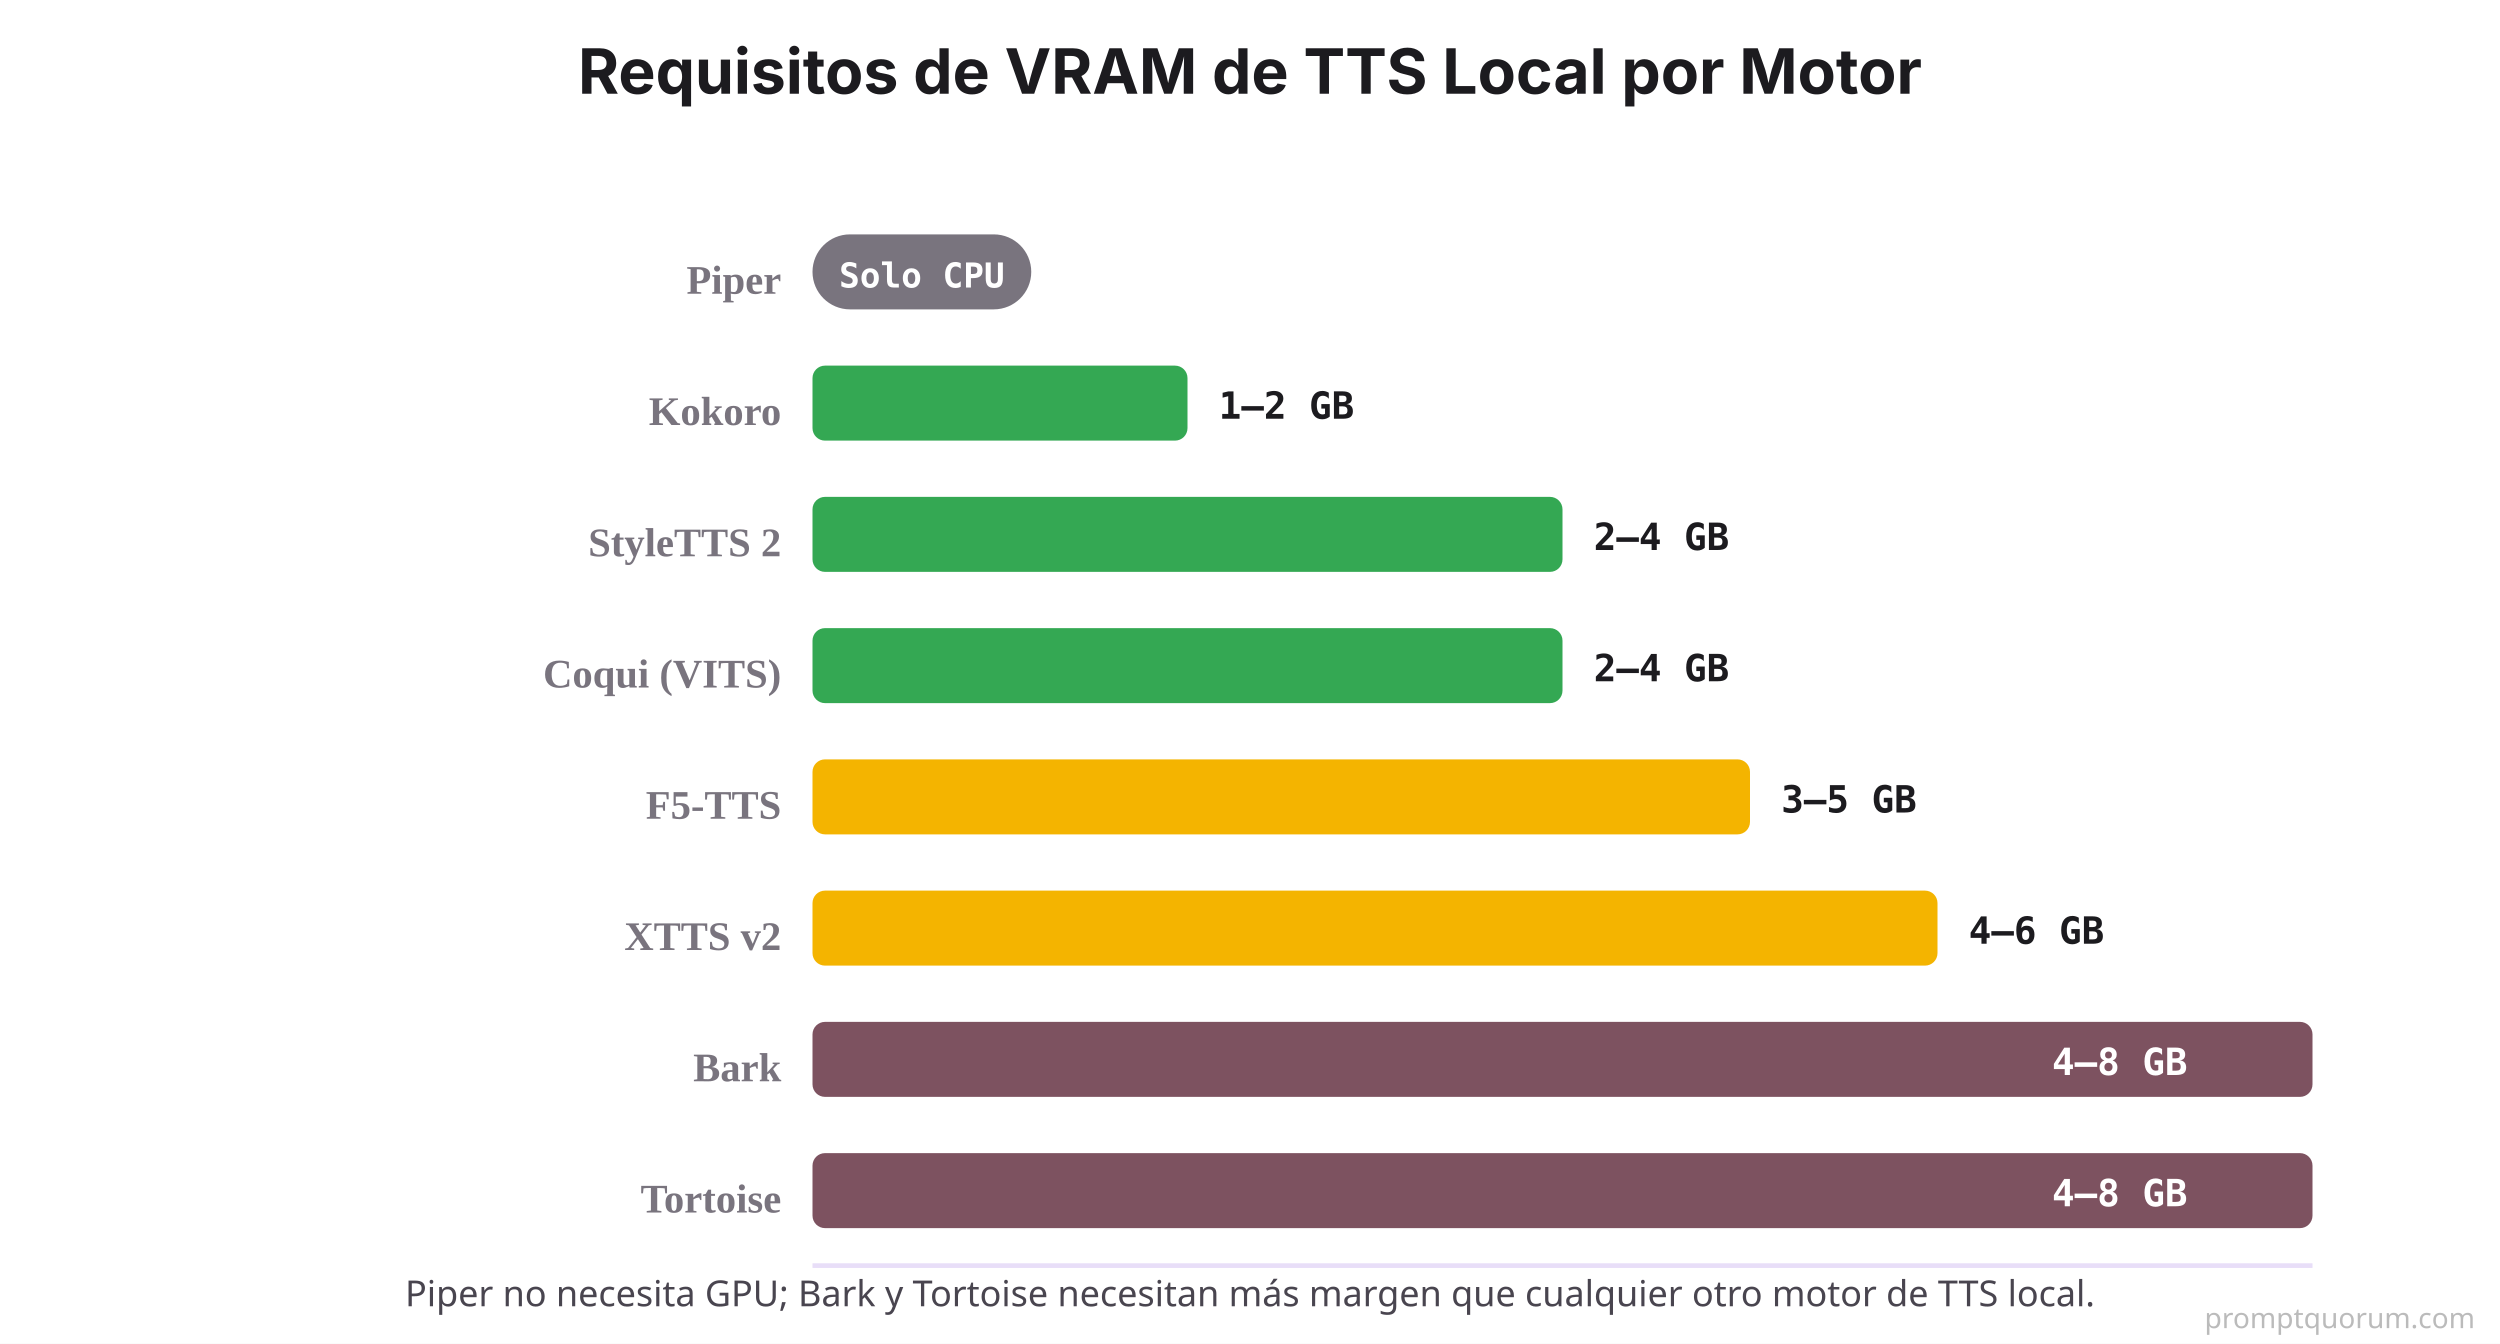
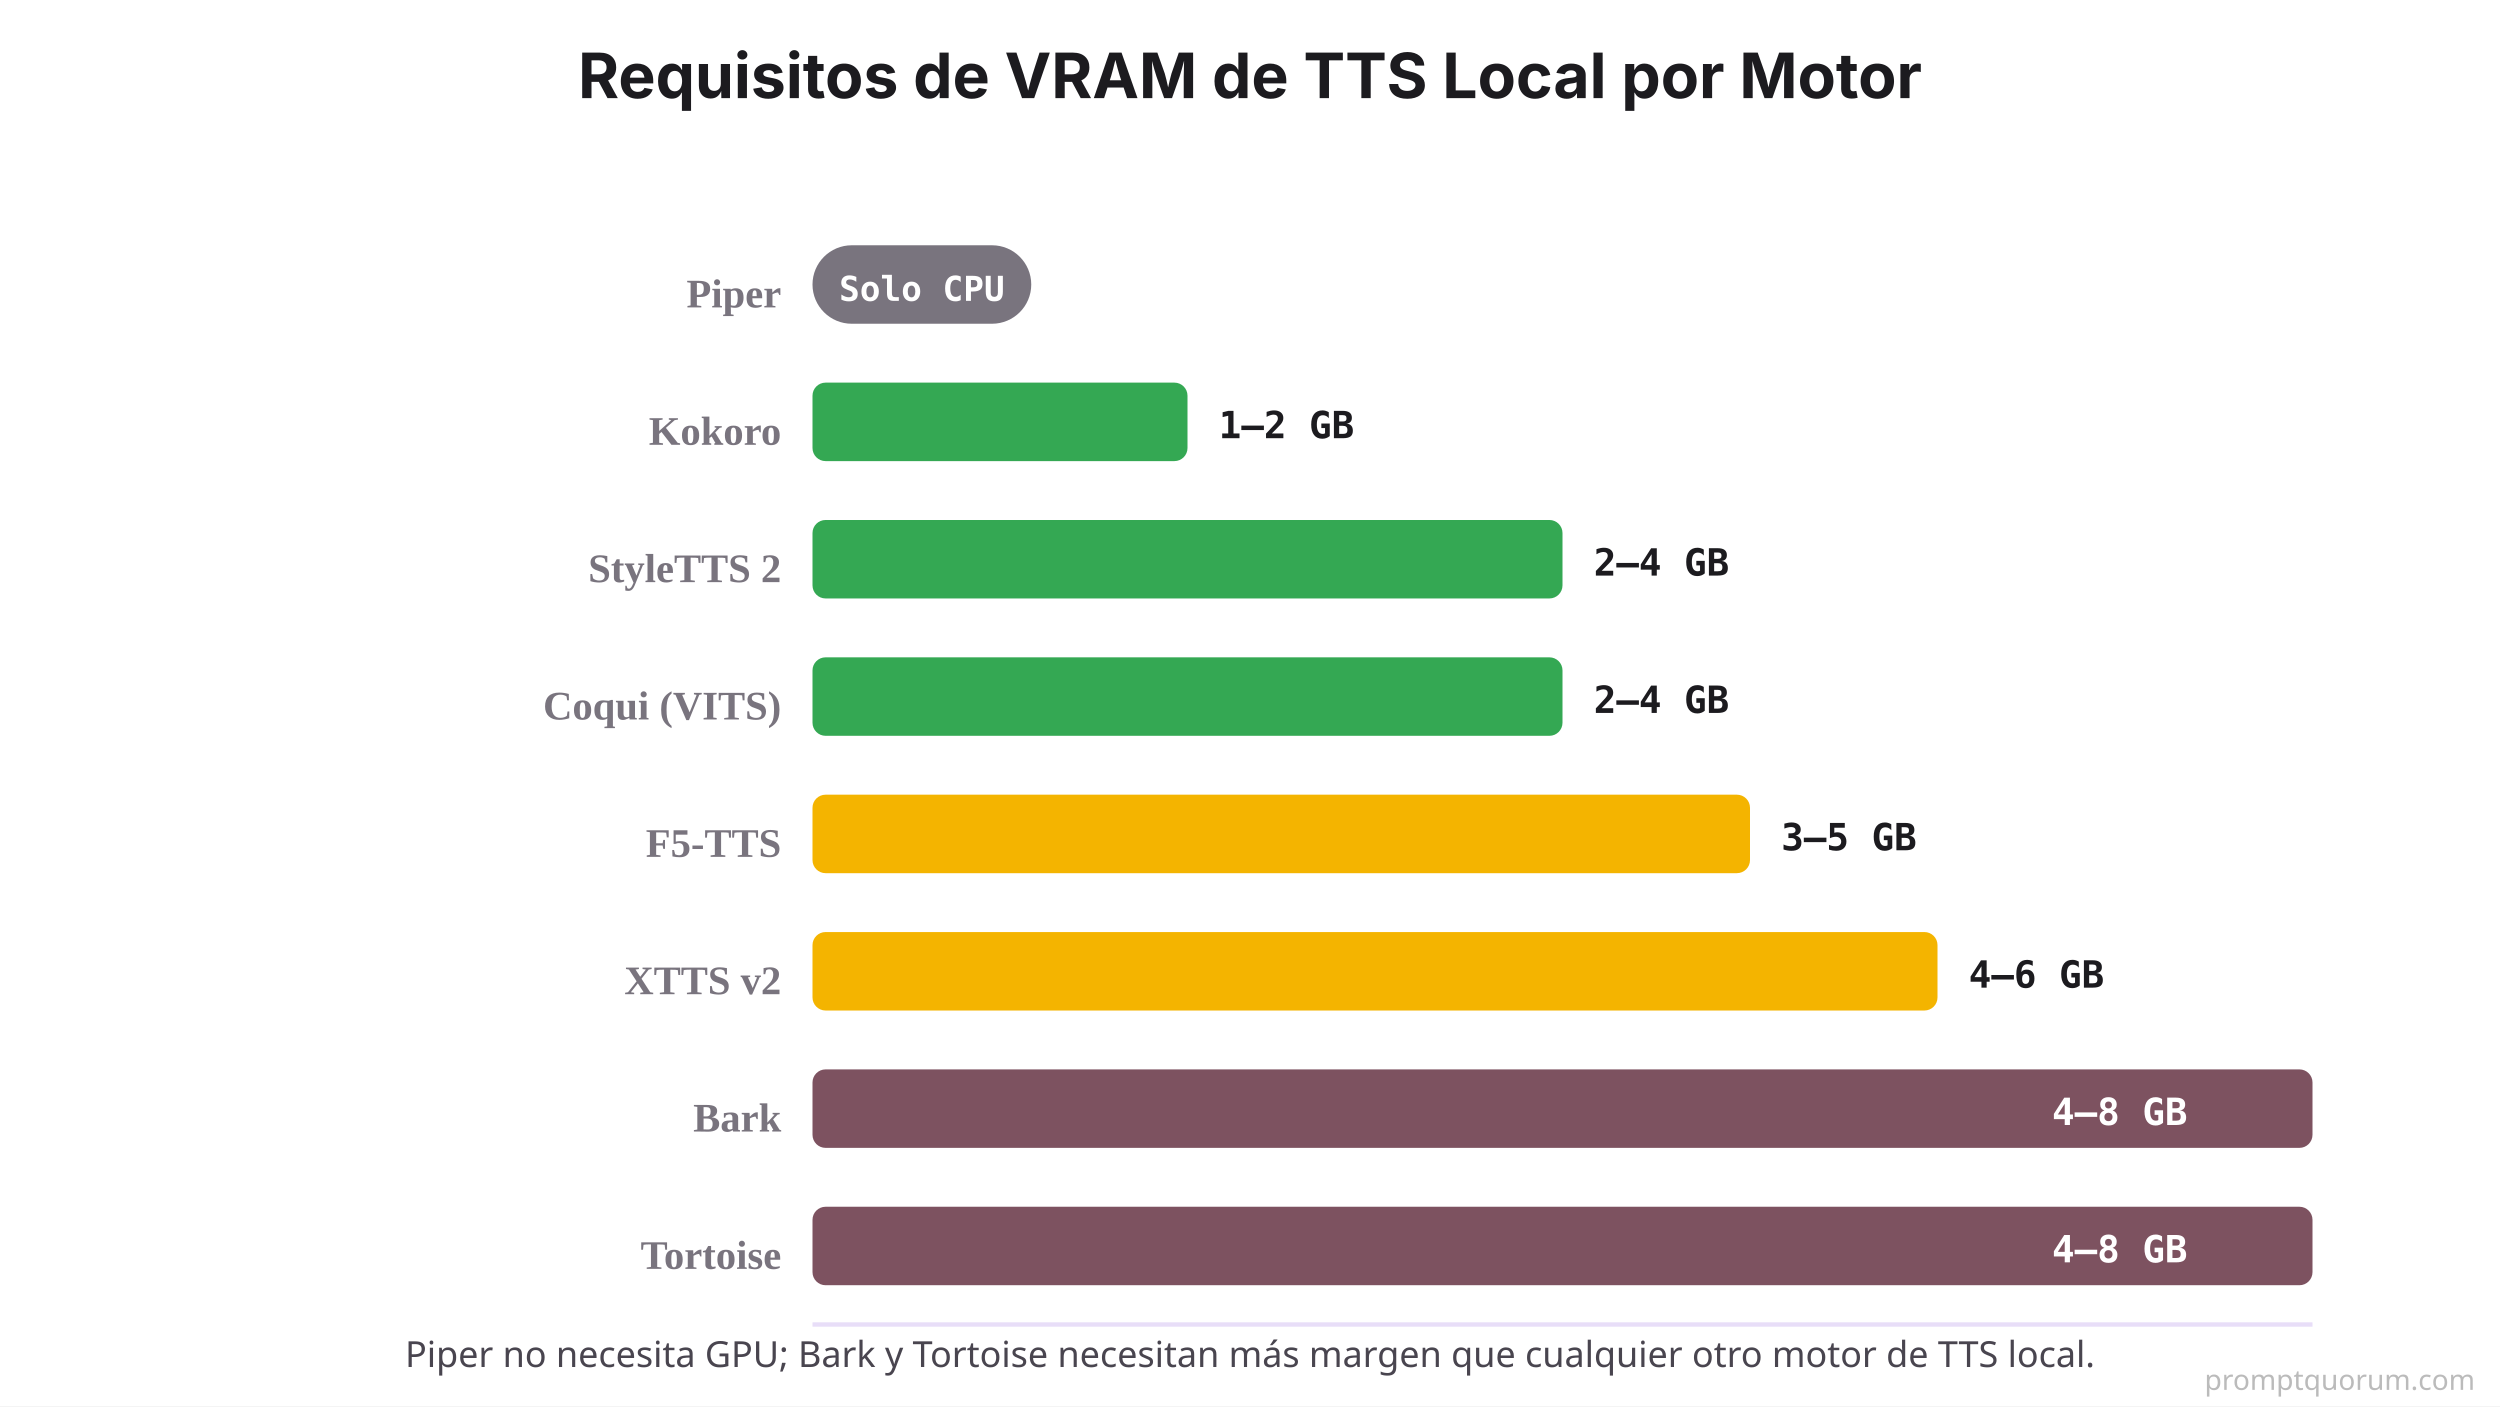
- <svg xmlns="http://www.w3.org/2000/svg" viewBox="0 0 800 430">
-   <rect width="800" height="430" fill="#FFFFFF" />
-   <text x="400" y="30" font-family="system-ui, -apple-system, sans-serif" font-size="20" font-weight="700" fill="#1C1B1F" text-anchor="middle">Requisitos de VRAM de TTS Local por Motor</text>
-   <line x1="260" y1="405" x2="740" y2="405" stroke="#E8DEF8" stroke-width="1.5" />
-   <text x="250" y="94" font-size="13" font-weight="700" fill="#79747E" text-anchor="end">Piper</text>
-   <rect x="260" y="75" width="70" height="24" fill="#79747E" rx="12" />
-   <text x="295" y="92" font-family="'SF Mono', Monaco, monospace" font-size="11" font-weight="700" fill="#FFFFFF" text-anchor="middle">Solo CPU</text>
-   <text x="250" y="136" font-size="13" font-weight="700" fill="#79747E" text-anchor="end">Kokoro</text>
-   <rect x="260" y="117" width="120" height="24" fill="#34A853" rx="4" />
-   <text x="390" y="134" font-family="'SF Mono', Monaco, monospace" font-size="12" font-weight="700" fill="#1C1B1F">1–2 GB</text>
-   <text x="250" y="178" font-size="13" font-weight="700" fill="#79747E" text-anchor="end">StyleTTS 2</text>
-   <rect x="260" y="159" width="240" height="24" fill="#34A853" rx="4" />
-   <text x="510" y="176" font-family="'SF Mono', Monaco, monospace" font-size="12" font-weight="700" fill="#1C1B1F">2–4 GB</text>
-   <text x="250" y="220" font-size="13" font-weight="700" fill="#79747E" text-anchor="end">Coqui (VITS)</text>
-   <rect x="260" y="201" width="240" height="24" fill="#34A853" rx="4" />
-   <text x="510" y="218" font-family="'SF Mono', Monaco, monospace" font-size="12" font-weight="700" fill="#1C1B1F">2–4 GB</text>
-   <text x="250" y="262" font-size="13" font-weight="700" fill="#79747E" text-anchor="end">F5-TTS</text>
-   <rect x="260" y="243" width="300" height="24" fill="#F4B400" rx="4" />
-   <text x="570" y="260" font-family="'SF Mono', Monaco, monospace" font-size="12" font-weight="700" fill="#1C1B1F">3–5 GB</text>
-   <text x="250" y="304" font-size="13" font-weight="700" fill="#79747E" text-anchor="end">XTTS v2</text>
-   <rect x="260" y="285" width="360" height="24" fill="#F4B400" rx="4" />
-   <text x="630" y="302" font-family="'SF Mono', Monaco, monospace" font-size="12" font-weight="700" fill="#1C1B1F">4–6 GB</text>
-   <text x="250" y="346" font-size="13" font-weight="700" fill="#79747E" text-anchor="end">Bark</text>
-   <rect x="260" y="327" width="480" height="24" fill="#7D5260" rx="4" />
-   <text x="700" y="344" font-family="'SF Mono', Monaco, monospace" font-size="12" font-weight="700" fill="#FFFFFF" text-anchor="end">4–8 GB</text>
-   <text x="250" y="388" font-size="13" font-weight="700" fill="#79747E" text-anchor="end">Tortoise</text>
-   <rect x="260" y="369" width="480" height="24" fill="#7D5260" rx="4" />
-   <text x="700" y="386" font-family="'SF Mono', Monaco, monospace" font-size="12" font-weight="700" fill="#FFFFFF" text-anchor="end">4–8 GB</text>
-   <text x="400" y="418" font-family="system-ui, sans-serif" font-size="11.5" fill="#49454F" text-anchor="middle">Piper no necesita GPU; Bark y Tortoise necesitan más margen que cualquier otro motor de TTS local.</text>
-   <text x="792" y="425" font-family="system-ui,sans-serif" font-size="9" fill="#BBBBBB" text-anchor="end">promptquorum.com</text>
+ <svg xmlns="http://www.w3.org/2000/svg" viewBox="0 0 1200 675">
+   <rect width="1200" height="675" fill="#FFFFFF" />
+   <text x="600" y="47.09" font-family="system-ui, -apple-system, sans-serif" font-size="30" font-weight="700" fill="#1C1B1F" text-anchor="middle">Requisitos de VRAM de TTS Local por Motor</text>
+   <line x1="390" y1="635.76" x2="1110" y2="635.76" stroke="#E8DEF8" stroke-width="2.1" />
+   <text x="375" y="147.56" font-size="19.5" font-weight="700" fill="#79747E" text-anchor="end">Piper</text>
+   <rect x="390" y="117.73" width="105" height="37.67" fill="#79747E" rx="18.84" />
+   <text x="442.5" y="144.42" font-family="'SF Mono', Monaco, monospace" font-size="16.5" font-weight="700" fill="#FFFFFF" text-anchor="middle">Solo CPU</text>
+   <text x="375" y="213.49" font-size="19.5" font-weight="700" fill="#79747E" text-anchor="end">Kokoro</text>
+   <rect x="390" y="183.66" width="180" height="37.67" fill="#34A853" rx="6.28" />
+   <text x="585" y="210.35" font-family="'SF Mono', Monaco, monospace" font-size="18" font-weight="700" fill="#1C1B1F">1–2 GB</text>
+   <text x="375" y="279.42" font-size="19.5" font-weight="700" fill="#79747E" text-anchor="end">StyleTTS 2</text>
+   <rect x="390" y="249.59" width="360" height="37.67" fill="#34A853" rx="6.28" />
+   <text x="765" y="276.28" font-family="'SF Mono', Monaco, monospace" font-size="18" font-weight="700" fill="#1C1B1F">2–4 GB</text>
+   <text x="375" y="345.35" font-size="19.5" font-weight="700" fill="#79747E" text-anchor="end">Coqui (VITS)</text>
+   <rect x="390" y="315.52" width="360" height="37.67" fill="#34A853" rx="6.28" />
+   <text x="765" y="342.21" font-family="'SF Mono', Monaco, monospace" font-size="18" font-weight="700" fill="#1C1B1F">2–4 GB</text>
+   <text x="375" y="411.28" font-size="19.5" font-weight="700" fill="#79747E" text-anchor="end">F5-TTS</text>
+   <rect x="390" y="381.45" width="450" height="37.67" fill="#F4B400" rx="6.28" />
+   <text x="855" y="408.14" font-family="'SF Mono', Monaco, monospace" font-size="18" font-weight="700" fill="#1C1B1F">3–5 GB</text>
+   <text x="375" y="477.21" font-size="19.5" font-weight="700" fill="#79747E" text-anchor="end">XTTS v2</text>
+   <rect x="390" y="447.38" width="540" height="37.67" fill="#F4B400" rx="6.28" />
+   <text x="945" y="474.07" font-family="'SF Mono', Monaco, monospace" font-size="18" font-weight="700" fill="#1C1B1F">4–6 GB</text>
+   <text x="375" y="543.14" font-size="19.5" font-weight="700" fill="#79747E" text-anchor="end">Bark</text>
+   <rect x="390" y="513.31" width="720" height="37.67" fill="#7D5260" rx="6.28" />
+   <text x="1050" y="540" font-family="'SF Mono', Monaco, monospace" font-size="18" font-weight="700" fill="#FFFFFF" text-anchor="end">4–8 GB</text>
+   <text x="375" y="609.07" font-size="19.5" font-weight="700" fill="#79747E" text-anchor="end">Tortoise</text>
+   <rect x="390" y="579.24" width="720" height="37.67" fill="#7D5260" rx="6.28" />
+   <text x="1050" y="605.93" font-family="'SF Mono', Monaco, monospace" font-size="18" font-weight="700" fill="#FFFFFF" text-anchor="end">4–8 GB</text>
+   <text x="600" y="656.16" font-family="system-ui, sans-serif" font-size="17.25" fill="#49454F" text-anchor="middle">Piper no necesita GPU; Bark y Tortoise necesitan más margen que cualquier otro motor de TTS local.</text>
+   <text x="1188" y="667.15" font-family="system-ui,sans-serif" font-size="13.5" fill="#BBBBBB" text-anchor="end">promptquorum.com</text>
</svg>
